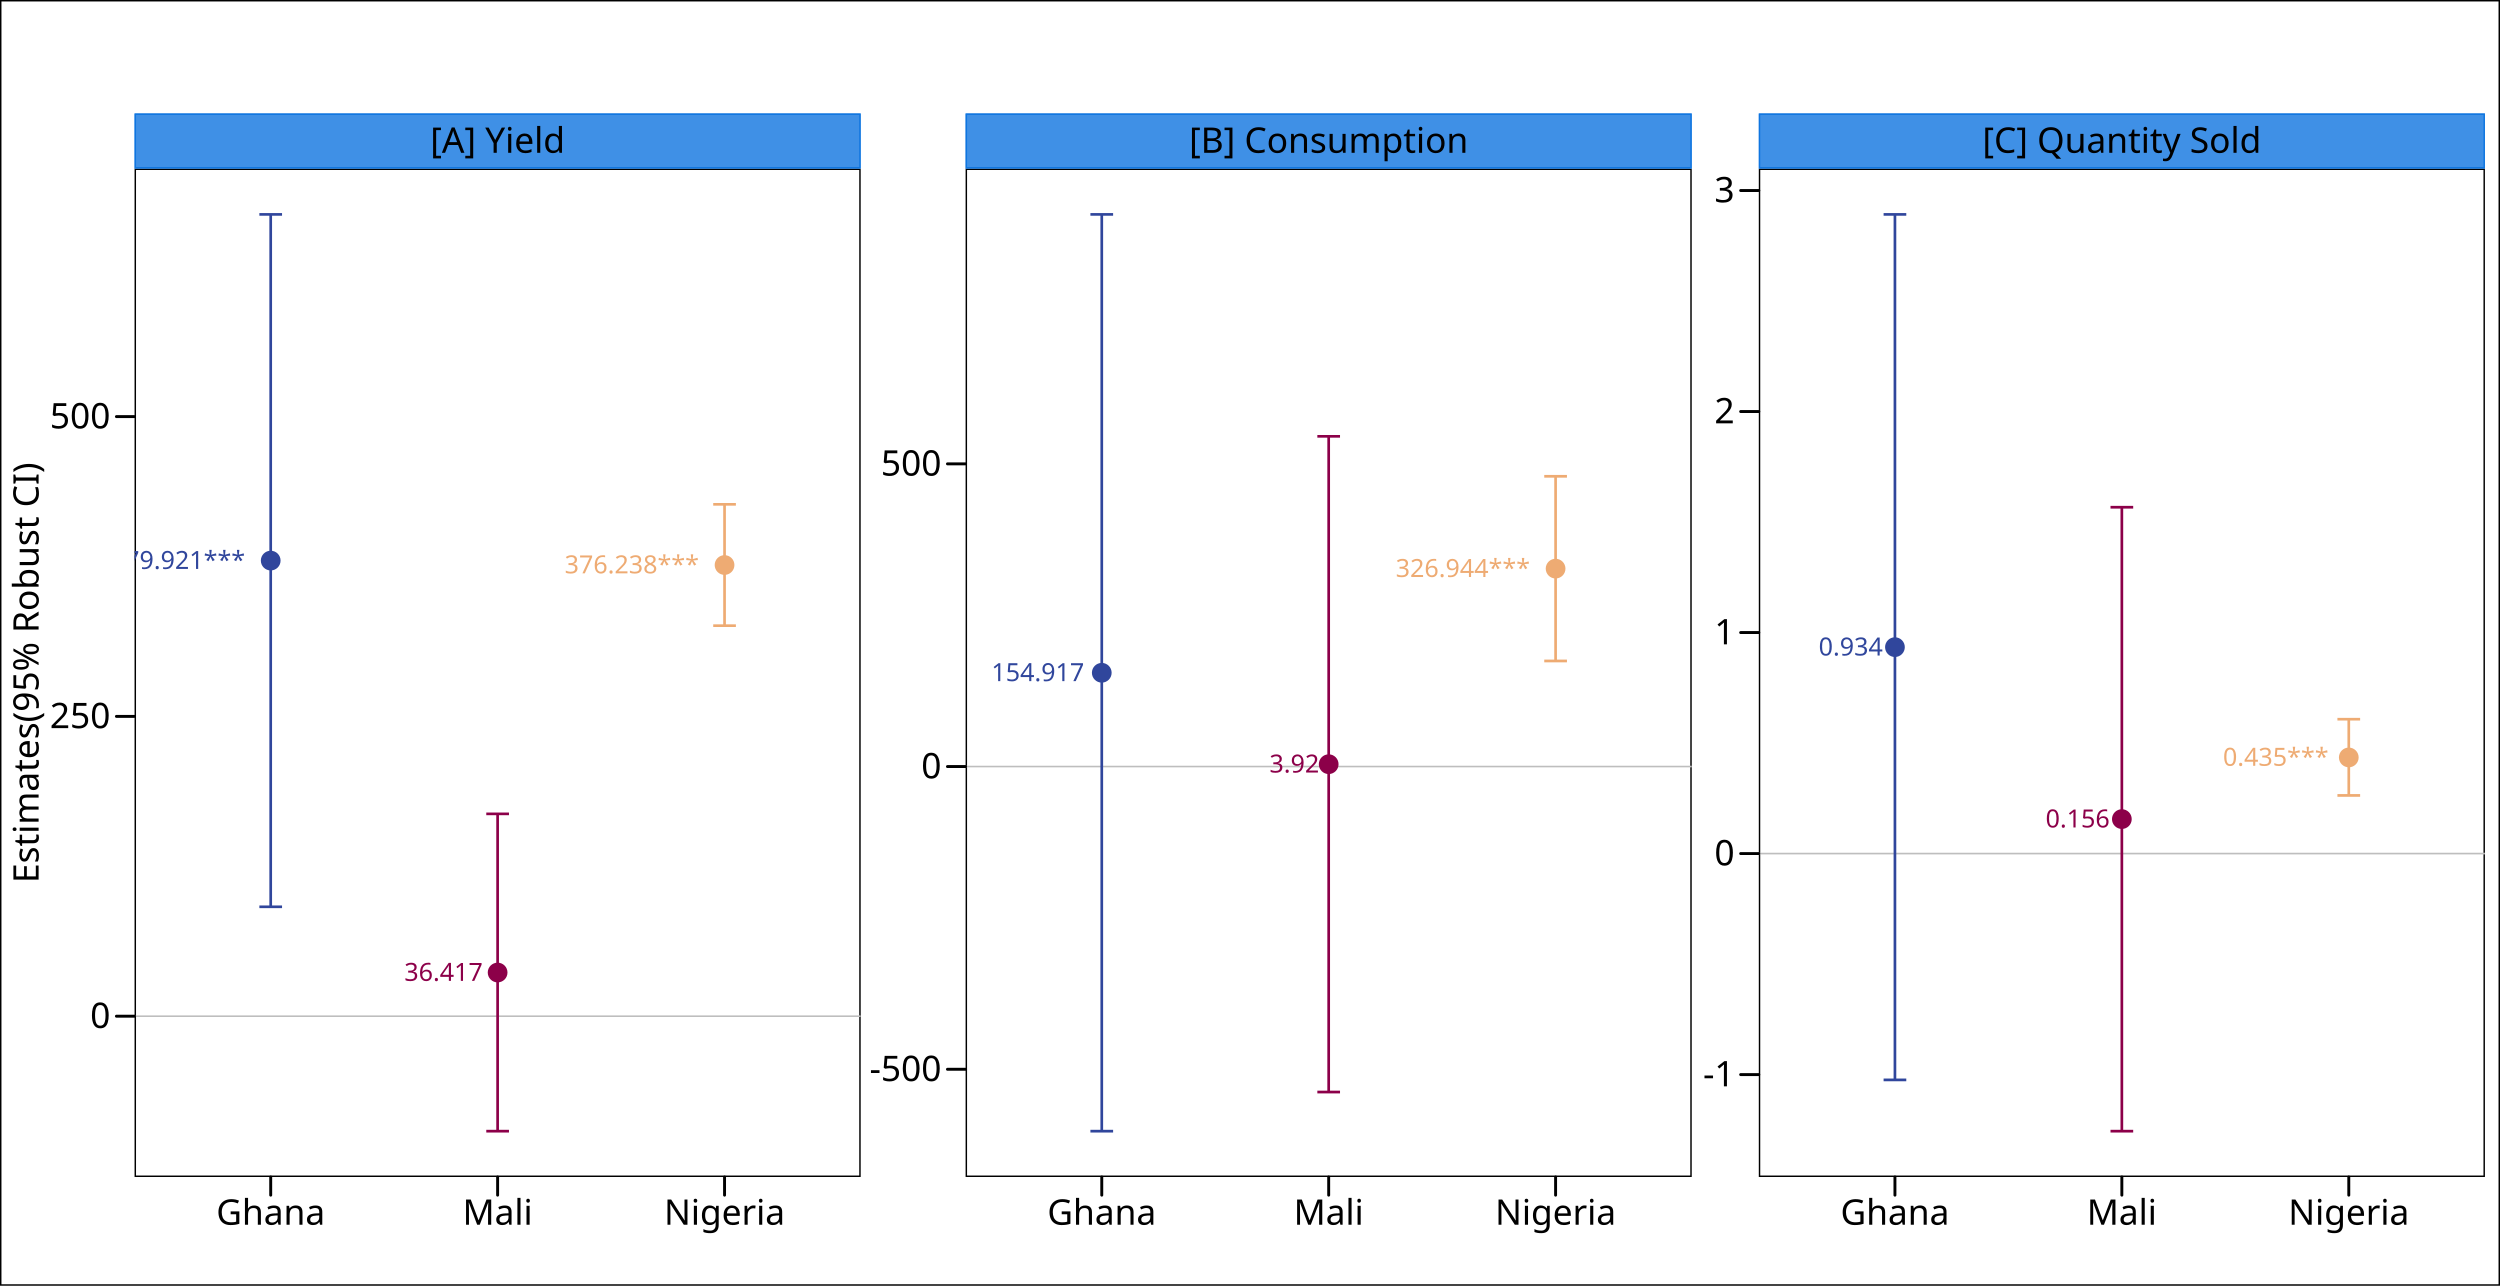
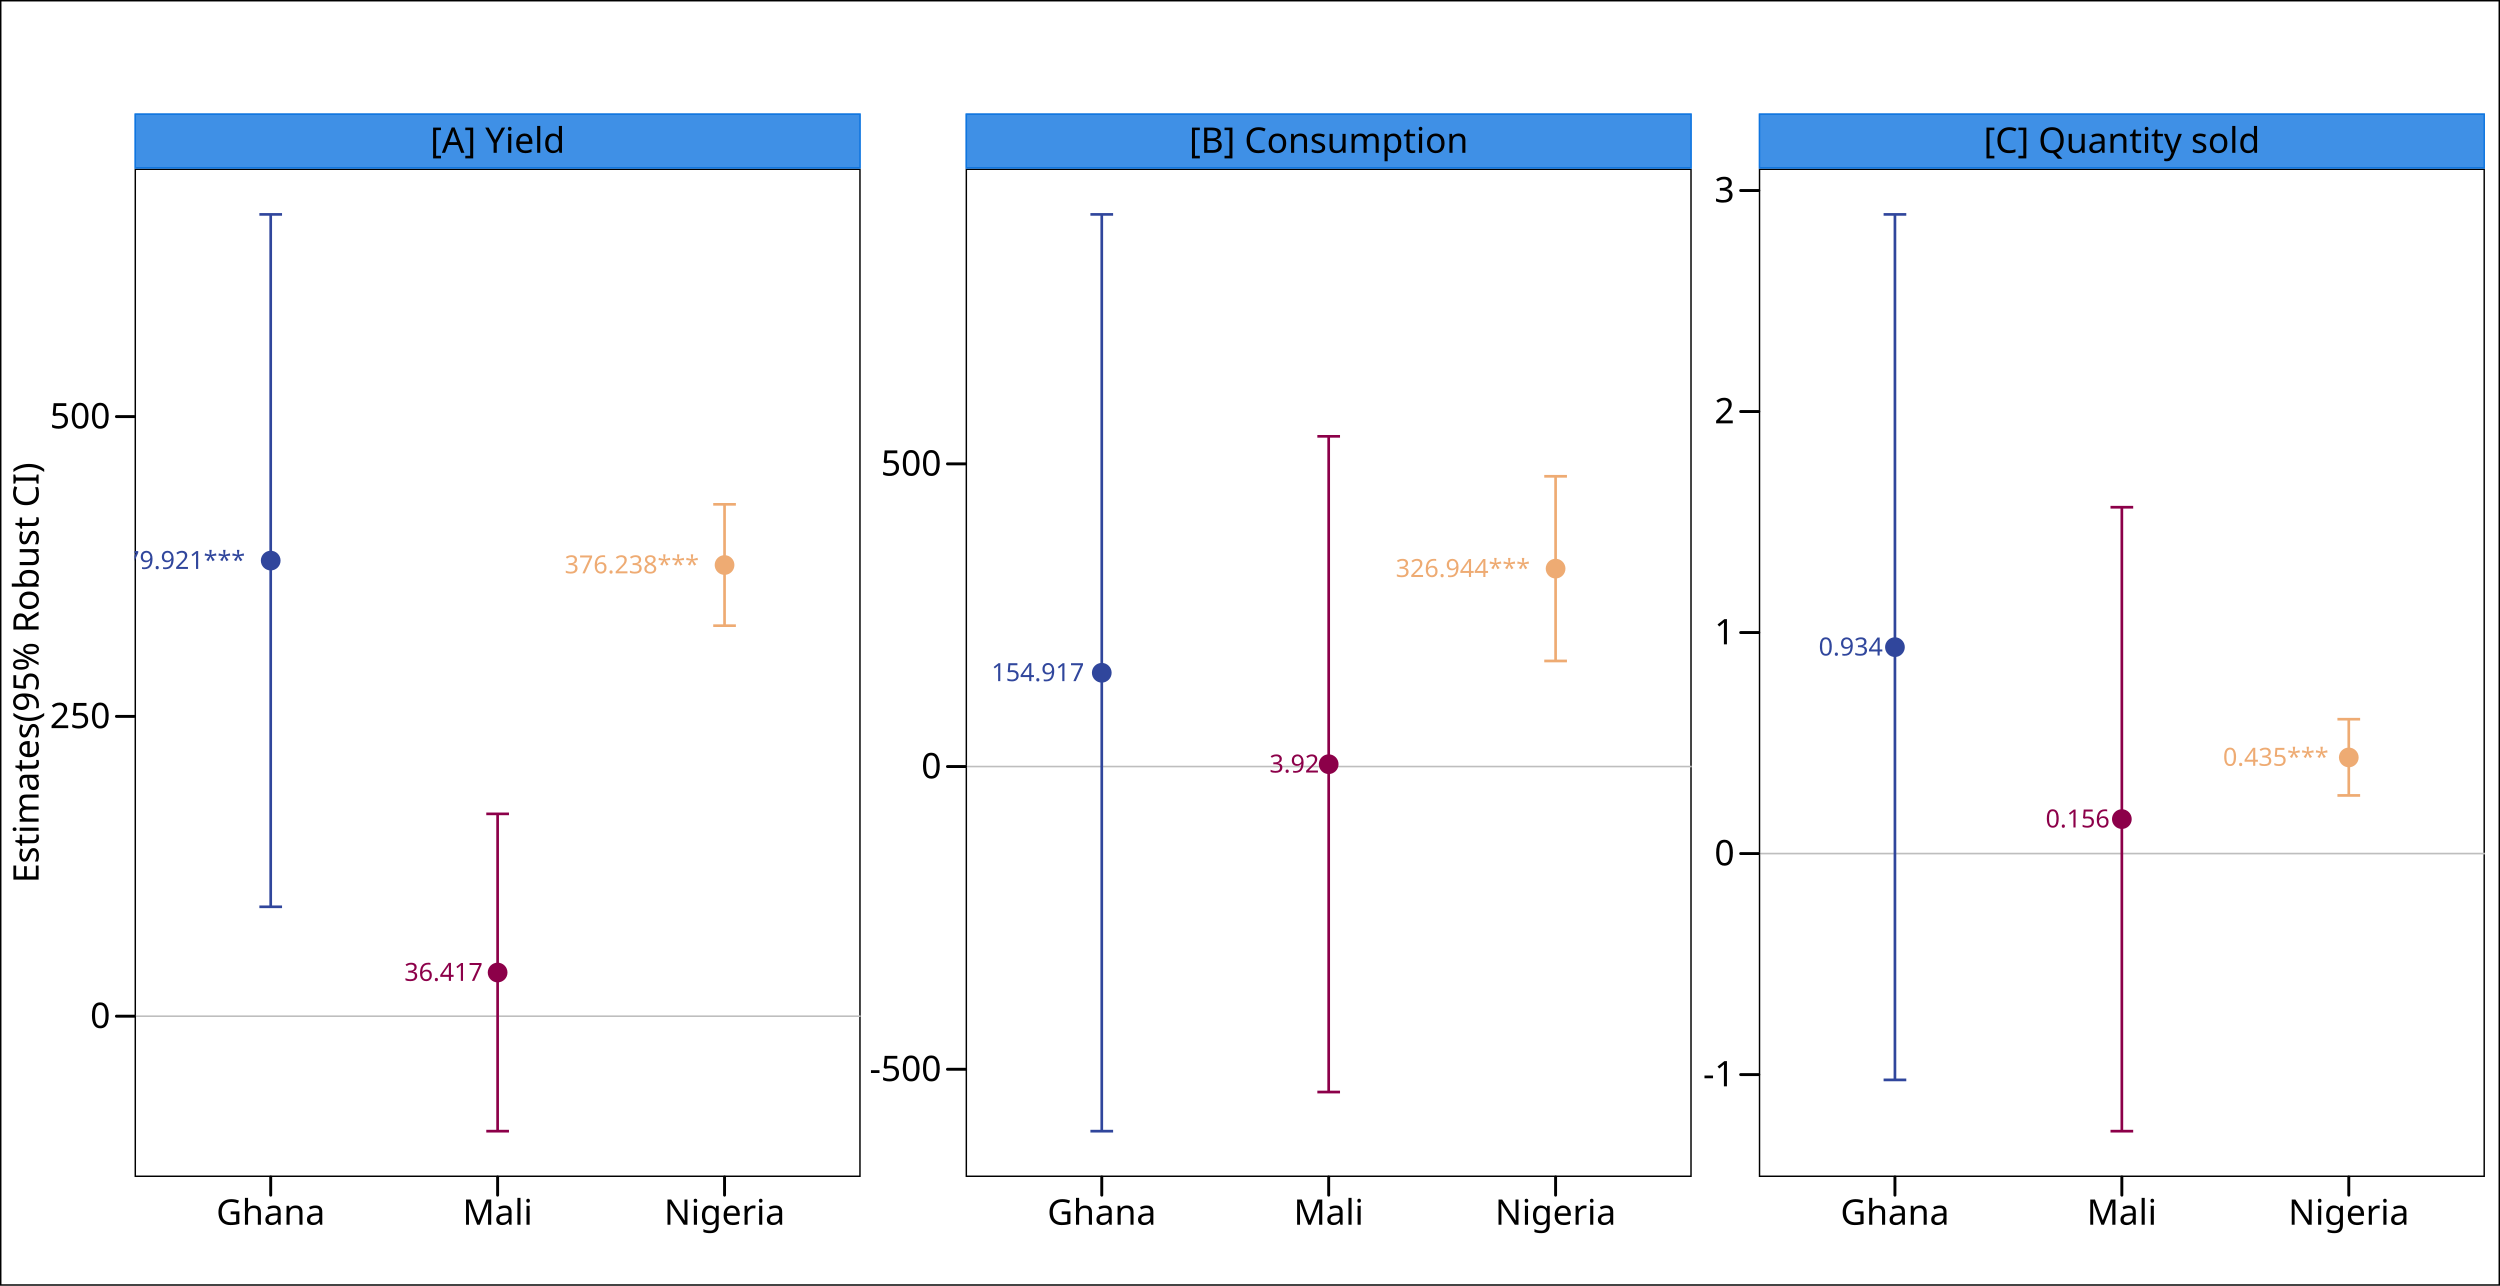
<svg xmlns="http://www.w3.org/2000/svg" class="svglite" width="992.13pt" height="510.24pt" viewBox="0 0 992.13 510.24">
  <defs>
    <style type="text/css">
    .svglite line, .svglite polyline, .svglite polygon, .svglite path, .svglite rect, .svglite circle {
      fill: none;
      stroke: #000000;
      stroke-linecap: round;
      stroke-linejoin: round;
      stroke-miterlimit: 10.00;
    }
    .svglite text {
      white-space: pre;
    }
  </style>
  </defs>
  <rect width="100%" height="100%" style="stroke: none; fill: #FFFFFF;" />
  <defs>
    <clipPath id="cpMC4wMHw5OTIuMTN8MC4wMHw1MTAuMjQ=">
      <rect x="0.00" y="0.00" width="992.13" height="510.24" />
    </clipPath>
  </defs>
  <g clip-path="url(#cpMC4wMHw5OTIuMTN8MC4wMHw1MTAuMjQ=)">
    <rect x="-0" y="0.00" width="992.13" height="510.24" style="stroke-width: 1.16; fill: #FFFFFF;" />
  </g>
  <defs>
    <clipPath id="cpNTMuNDB8MzQxLjU3fDY2Ljg5fDQ2Ny4xMA==">
      <rect x="53.40" y="66.89" width="288.17" height="400.21" />
    </clipPath>
  </defs>
  <g clip-path="url(#cpNTMuNDB8MzQxLjU3fDY2Ljg5fDQ2Ny4xMA==)">
    <rect x="53.40" y="66.89" width="288.17" height="400.21" style="stroke-width: 1.16; fill: #FFFFFF;" />
    <line x1="53.40" y1="403.28" x2="341.57" y2="403.28" style="stroke-width: 0.64; stroke: #BEBEBE; stroke-linecap: butt;" />
    <circle cx="107.43" cy="222.47" r="3.56" style="stroke-width: 0.71; stroke: #30469C; fill: #30469C;" />
    <circle cx="197.48" cy="385.95" r="3.56" style="stroke-width: 0.71; stroke: #8C0049; fill: #8C0049;" />
    <circle cx="287.54" cy="224.23" r="3.56" style="stroke-width: 0.71; stroke: #EEAB73; fill: #EEAB73;" />
    <polyline points="102.93,85.08 111.93,85.08 " style="stroke-width: 1.07; stroke: #30469C; stroke-linecap: butt;" />
    <polyline points="107.43,85.08 107.43,359.87 " style="stroke-width: 1.07; stroke: #30469C; stroke-linecap: butt;" />
    <polyline points="102.93,359.87 111.93,359.87 " style="stroke-width: 1.07; stroke: #30469C; stroke-linecap: butt;" />
    <polyline points="192.98,322.99 201.99,322.99 " style="stroke-width: 1.07; stroke: #8C0049; stroke-linecap: butt;" />
    <polyline points="197.48,322.99 197.48,448.91 " style="stroke-width: 1.07; stroke: #8C0049; stroke-linecap: butt;" />
    <polyline points="192.98,448.91 201.99,448.91 " style="stroke-width: 1.07; stroke: #8C0049; stroke-linecap: butt;" />
    <polyline points="283.04,200.15 292.04,200.15 " style="stroke-width: 1.07; stroke: #EEAB73; stroke-linecap: butt;" />
    <polyline points="287.54,200.15 287.54,248.30 " style="stroke-width: 1.07; stroke: #EEAB73; stroke-linecap: butt;" />
    <polyline points="283.04,248.30 292.04,248.30 " style="stroke-width: 1.07; stroke: #EEAB73; stroke-linecap: butt;" />
    <text x="97.28" y="225.79" text-anchor="end" style="font-size: 9.96px;fill: #30469C; font-family: &quot;Frutiger&quot;;" textLength="50.74px" lengthAdjust="spacingAndGlyphs">379.921***</text>
    <text x="191.61" y="389.27" text-anchor="end" style="font-size: 9.96px;fill: #8C0049; font-family: &quot;Frutiger&quot;;" textLength="29.37px" lengthAdjust="spacingAndGlyphs">36.417</text>
    <text x="277.39" y="227.54" text-anchor="end" style="font-size: 9.96px;fill: #EEAB73; font-family: &quot;Frutiger&quot;;" textLength="50.74px" lengthAdjust="spacingAndGlyphs">376.238***</text>
    <rect x="53.40" y="66.89" width="288.17" height="400.21" style="stroke-width: 0.00;" />
  </g>
  <g clip-path="url(#cpMC4wMHw5OTIuMTN8MC4wMHw1MTAuMjQ=)">
</g>
  <defs>
    <clipPath id="cpMzgzLjIwfDY3MS4zOHw2Ni44OXw0NjcuMTA=">
      <rect x="383.20" y="66.89" width="288.17" height="400.21" />
    </clipPath>
  </defs>
  <g clip-path="url(#cpMzgzLjIwfDY3MS4zOHw2Ni44OXw0NjcuMTA=)">
    <rect x="383.20" y="66.89" width="288.17" height="400.21" style="stroke-width: 1.16; fill: #FFFFFF;" />
    <line x1="383.20" y1="304.21" x2="671.38" y2="304.21" style="stroke-width: 0.64; stroke: #BEBEBE; stroke-linecap: butt;" />
    <circle cx="437.24" cy="266.99" r="3.56" style="stroke-width: 0.71; stroke: #30469C; fill: #30469C;" />
    <circle cx="527.29" cy="303.27" r="3.56" style="stroke-width: 0.71; stroke: #8C0049; fill: #8C0049;" />
    <circle cx="617.34" cy="225.66" r="3.56" style="stroke-width: 0.71; stroke: #EEAB73; fill: #EEAB73;" />
    <polyline points="432.73,85.08 441.74,85.08 " style="stroke-width: 1.07; stroke: #30469C; stroke-linecap: butt;" />
    <polyline points="437.24,85.08 437.24,448.91 " style="stroke-width: 1.07; stroke: #30469C; stroke-linecap: butt;" />
    <polyline points="432.73,448.91 441.74,448.91 " style="stroke-width: 1.07; stroke: #30469C; stroke-linecap: butt;" />
    <polyline points="522.79,173.16 531.79,173.16 " style="stroke-width: 1.07; stroke: #8C0049; stroke-linecap: butt;" />
    <polyline points="527.29,173.16 527.29,433.38 " style="stroke-width: 1.07; stroke: #8C0049; stroke-linecap: butt;" />
    <polyline points="522.79,433.38 531.79,433.38 " style="stroke-width: 1.07; stroke: #8C0049; stroke-linecap: butt;" />
    <polyline points="612.84,189.02 621.85,189.02 " style="stroke-width: 1.07; stroke: #EEAB73; stroke-linecap: butt;" />
    <polyline points="617.34,189.02 617.34,262.31 " style="stroke-width: 1.07; stroke: #EEAB73; stroke-linecap: butt;" />
    <polyline points="612.84,262.31 621.85,262.31 " style="stroke-width: 1.07; stroke: #EEAB73; stroke-linecap: butt;" />
    <text x="430.29" y="270.31" text-anchor="end" style="font-size: 9.96px;fill: #30469C; font-family: &quot;Frutiger&quot;;" textLength="34.71px" lengthAdjust="spacingAndGlyphs">154.917</text>
    <text x="523.55" y="306.59" text-anchor="end" style="font-size: 9.96px;fill: #8C0049; font-family: &quot;Frutiger&quot;;" textLength="18.68px" lengthAdjust="spacingAndGlyphs">3.92</text>
    <text x="607.20" y="228.98" text-anchor="end" style="font-size: 9.96px;fill: #EEAB73; font-family: &quot;Frutiger&quot;;" textLength="50.74px" lengthAdjust="spacingAndGlyphs">326.944***</text>
    <rect x="383.20" y="66.89" width="288.17" height="400.21" style="stroke-width: 0.00;" />
  </g>
  <g clip-path="url(#cpMC4wMHw5OTIuMTN8MC4wMHw1MTAuMjQ=)">
</g>
  <defs>
    <clipPath id="cpNjk3Ljk4fDk4Ni4xNXw2Ni44OXw0NjcuMTA=">
      <rect x="697.98" y="66.89" width="288.17" height="400.21" />
    </clipPath>
  </defs>
  <g clip-path="url(#cpNjk3Ljk4fDk4Ni4xNXw2Ni44OXw0NjcuMTA=)">
    <rect x="697.98" y="66.89" width="288.17" height="400.21" style="stroke-width: 1.16; fill: #FFFFFF;" />
    <line x1="697.98" y1="338.74" x2="986.15" y2="338.74" style="stroke-width: 0.64; stroke: #BEBEBE; stroke-linecap: butt;" />
    <circle cx="752.01" cy="256.82" r="3.56" style="stroke-width: 0.71; stroke: #30469C; fill: #30469C;" />
    <circle cx="842.06" cy="325.06" r="3.56" style="stroke-width: 0.71; stroke: #8C0049; fill: #8C0049;" />
    <circle cx="932.12" cy="300.59" r="3.56" style="stroke-width: 0.71; stroke: #EEAB73; fill: #EEAB73;" />
    <polyline points="747.51,85.08 756.51,85.08 " style="stroke-width: 1.07; stroke: #30469C; stroke-linecap: butt;" />
    <polyline points="752.01,85.08 752.01,428.56 " style="stroke-width: 1.07; stroke: #30469C; stroke-linecap: butt;" />
    <polyline points="747.51,428.56 756.51,428.56 " style="stroke-width: 1.07; stroke: #30469C; stroke-linecap: butt;" />
    <polyline points="837.56,201.30 846.56,201.30 " style="stroke-width: 1.07; stroke: #8C0049; stroke-linecap: butt;" />
    <polyline points="842.06,201.30 842.06,448.91 " style="stroke-width: 1.07; stroke: #8C0049; stroke-linecap: butt;" />
    <polyline points="837.56,448.91 846.56,448.91 " style="stroke-width: 1.07; stroke: #8C0049; stroke-linecap: butt;" />
    <polyline points="927.61,285.41 936.62,285.41 " style="stroke-width: 1.07; stroke: #EEAB73; stroke-linecap: butt;" />
    <polyline points="932.12,285.41 932.12,315.67 " style="stroke-width: 1.07; stroke: #EEAB73; stroke-linecap: butt;" />
    <polyline points="927.61,315.67 936.62,315.67 " style="stroke-width: 1.07; stroke: #EEAB73; stroke-linecap: butt;" />
    <text x="747.20" y="260.14" text-anchor="end" style="font-size: 9.96px;fill: #30469C; font-family: &quot;Frutiger&quot;;" textLength="24.03px" lengthAdjust="spacingAndGlyphs">0.934</text>
    <text x="837.26" y="328.38" text-anchor="end" style="font-size: 9.96px;fill: #8C0049; font-family: &quot;Frutiger&quot;;" textLength="24.03px" lengthAdjust="spacingAndGlyphs">0.156</text>
    <text x="924.11" y="303.91" text-anchor="end" style="font-size: 9.96px;fill: #EEAB73; font-family: &quot;Frutiger&quot;;" textLength="40.05px" lengthAdjust="spacingAndGlyphs">0.435***</text>
    <rect x="697.98" y="66.89" width="288.17" height="400.21" style="stroke-width: 0.00;" />
  </g>
  <g clip-path="url(#cpMC4wMHw5OTIuMTN8MC4wMHw1MTAuMjQ=)">
</g>
  <defs>
    <clipPath id="cpNTMuNDB8MzQxLjU3fDQ1LjAzfDY2Ljg5">
      <rect x="53.40" y="45.03" width="288.17" height="21.85" />
    </clipPath>
  </defs>
  <g clip-path="url(#cpNTMuNDB8MzQxLjU3fDQ1LjAzfDY2Ljg5)">
    <rect x="53.40" y="45.03" width="288.17" height="21.85" style="stroke-width: 1.16; stroke: #0F75E0; fill: #0F75E0; fill-opacity: 0.80;" />
    <text x="197.48" y="60.63" text-anchor="middle" style="font-size: 14.00px; font-family: &quot;Frutiger&quot;;" textLength="54.03px" lengthAdjust="spacingAndGlyphs">[A] Yield</text>
  </g>
  <g clip-path="url(#cpMC4wMHw5OTIuMTN8MC4wMHw1MTAuMjQ=)">
</g>
  <defs>
    <clipPath id="cpMzgzLjIwfDY3MS4zOHw0NS4wM3w2Ni44OQ==">
      <rect x="383.20" y="45.03" width="288.17" height="21.85" />
    </clipPath>
  </defs>
  <g clip-path="url(#cpMzgzLjIwfDY3MS4zOHw0NS4wM3w2Ni44OQ==)">
    <rect x="383.20" y="45.03" width="288.17" height="21.85" style="stroke-width: 1.16; stroke: #0F75E0; fill: #0F75E0; fill-opacity: 0.80;" />
    <text x="527.29" y="60.63" text-anchor="middle" style="font-size: 14.00px; font-family: &quot;Frutiger&quot;;" textLength="103.78px" lengthAdjust="spacingAndGlyphs">[B] Consumption</text>
  </g>
  <g clip-path="url(#cpMC4wMHw5OTIuMTN8MC4wMHw1MTAuMjQ=)">
</g>
  <defs>
    <clipPath id="cpNjk3Ljk4fDk4Ni4xNXw0NS4wM3w2Ni44OQ==">
      <rect x="697.98" y="45.03" width="288.17" height="21.85" />
    </clipPath>
  </defs>
  <g clip-path="url(#cpNjk3Ljk4fDk4Ni4xNXw0NS4wM3w2Ni44OQ==)">
    <rect x="697.98" y="45.03" width="288.17" height="21.85" style="stroke-width: 1.16; stroke: #0F75E0; fill: #0F75E0; fill-opacity: 0.80;" />
-     <text x="842.06" y="60.63" text-anchor="middle" style="font-size: 14.00px; font-family: &quot;Frutiger&quot;;" textLength="105.69px" lengthAdjust="spacingAndGlyphs">[C] Quantity Sold</text>
+     <text x="842.06" y="60.63" text-anchor="middle" style="font-size: 14.00px; font-family: &quot;Frutiger&quot;;" textLength="104.34px" lengthAdjust="spacingAndGlyphs">[C] Quantity sold</text>
  </g>
  <g clip-path="url(#cpMC4wMHw5OTIuMTN8MC4wMHw1MTAuMjQ=)">
    <polyline points="107.43,474.30 107.43,467.10 " style="stroke-width: 1.16;" />
    <polyline points="197.48,474.30 197.48,467.10 " style="stroke-width: 1.16;" />
    <polyline points="287.54,474.30 287.54,467.10 " style="stroke-width: 1.16;" />
    <text x="107.43" y="486.03" text-anchor="middle" style="font-size: 14.00px; font-family: &quot;Frutiger&quot;;" textLength="40.35px" lengthAdjust="spacingAndGlyphs">Ghana</text>
    <text x="197.48" y="486.03" text-anchor="middle" style="font-size: 14.00px; font-family: &quot;Frutiger&quot;;" textLength="26.47px" lengthAdjust="spacingAndGlyphs">Mali</text>
    <text x="287.54" y="486.03" text-anchor="middle" style="font-size: 14.00px; font-family: &quot;Frutiger&quot;;" textLength="43.95px" lengthAdjust="spacingAndGlyphs">Nigeria</text>
    <polyline points="437.24,474.30 437.24,467.10 " style="stroke-width: 1.16;" />
    <polyline points="527.29,474.30 527.29,467.10 " style="stroke-width: 1.16;" />
    <polyline points="617.34,474.30 617.34,467.10 " style="stroke-width: 1.16;" />
    <text x="437.24" y="486.03" text-anchor="middle" style="font-size: 14.00px; font-family: &quot;Frutiger&quot;;" textLength="40.35px" lengthAdjust="spacingAndGlyphs">Ghana</text>
    <text x="527.29" y="486.03" text-anchor="middle" style="font-size: 14.00px; font-family: &quot;Frutiger&quot;;" textLength="26.47px" lengthAdjust="spacingAndGlyphs">Mali</text>
    <text x="617.34" y="486.03" text-anchor="middle" style="font-size: 14.00px; font-family: &quot;Frutiger&quot;;" textLength="43.95px" lengthAdjust="spacingAndGlyphs">Nigeria</text>
    <polyline points="752.01,474.30 752.01,467.10 " style="stroke-width: 1.16;" />
    <polyline points="842.06,474.30 842.06,467.10 " style="stroke-width: 1.16;" />
    <polyline points="932.12,474.30 932.12,467.10 " style="stroke-width: 1.16;" />
    <text x="752.01" y="486.03" text-anchor="middle" style="font-size: 14.00px; font-family: &quot;Frutiger&quot;;" textLength="40.35px" lengthAdjust="spacingAndGlyphs">Ghana</text>
    <text x="842.06" y="486.03" text-anchor="middle" style="font-size: 14.00px; font-family: &quot;Frutiger&quot;;" textLength="26.47px" lengthAdjust="spacingAndGlyphs">Mali</text>
    <text x="932.12" y="486.03" text-anchor="middle" style="font-size: 14.00px; font-family: &quot;Frutiger&quot;;" textLength="43.95px" lengthAdjust="spacingAndGlyphs">Nigeria</text>
    <text x="688.38" y="431.12" text-anchor="end" style="font-size: 14.00px; font-family: &quot;Frutiger&quot;;" textLength="11.03px" lengthAdjust="spacingAndGlyphs">-1</text>
    <text x="688.38" y="343.41" text-anchor="end" style="font-size: 14.00px; font-family: &quot;Frutiger&quot;;" textLength="7.52px" lengthAdjust="spacingAndGlyphs">0</text>
    <text x="688.38" y="255.70" text-anchor="end" style="font-size: 14.00px; font-family: &quot;Frutiger&quot;;" textLength="7.52px" lengthAdjust="spacingAndGlyphs">1</text>
    <text x="688.38" y="167.99" text-anchor="end" style="font-size: 14.00px; font-family: &quot;Frutiger&quot;;" textLength="7.52px" lengthAdjust="spacingAndGlyphs">2</text>
    <text x="688.38" y="80.28" text-anchor="end" style="font-size: 14.00px; font-family: &quot;Frutiger&quot;;" textLength="7.52px" lengthAdjust="spacingAndGlyphs">3</text>
    <polyline points="690.78,426.45 697.98,426.45 " style="stroke-width: 1.16;" />
    <polyline points="690.78,338.74 697.98,338.74 " style="stroke-width: 1.16;" />
    <polyline points="690.78,251.03 697.98,251.03 " style="stroke-width: 1.16;" />
    <polyline points="690.78,163.32 697.98,163.32 " style="stroke-width: 1.16;" />
    <polyline points="690.78,75.61 697.98,75.61 " style="stroke-width: 1.16;" />
    <text x="373.61" y="429.02" text-anchor="end" style="font-size: 14.00px; font-family: &quot;Frutiger&quot;;" textLength="26.06px" lengthAdjust="spacingAndGlyphs">-500</text>
    <text x="373.61" y="308.88" text-anchor="end" style="font-size: 14.00px; font-family: &quot;Frutiger&quot;;" textLength="7.52px" lengthAdjust="spacingAndGlyphs">0</text>
    <text x="373.61" y="188.75" text-anchor="end" style="font-size: 14.00px; font-family: &quot;Frutiger&quot;;" textLength="22.55px" lengthAdjust="spacingAndGlyphs">500</text>
    <polyline points="376.00,424.35 383.20,424.35 " style="stroke-width: 1.16;" />
    <polyline points="376.00,304.21 383.20,304.21 " style="stroke-width: 1.16;" />
    <polyline points="376.00,184.08 383.20,184.08 " style="stroke-width: 1.16;" />
    <text x="43.81" y="407.95" text-anchor="end" style="font-size: 14.00px; font-family: &quot;Frutiger&quot;;" textLength="7.52px" lengthAdjust="spacingAndGlyphs">0</text>
    <text x="43.81" y="288.97" text-anchor="end" style="font-size: 14.00px; font-family: &quot;Frutiger&quot;;" textLength="22.55px" lengthAdjust="spacingAndGlyphs">250</text>
    <text x="43.81" y="170.00" text-anchor="end" style="font-size: 14.00px; font-family: &quot;Frutiger&quot;;" textLength="22.55px" lengthAdjust="spacingAndGlyphs">500</text>
    <polyline points="46.20,403.28 53.40,403.28 " style="stroke-width: 1.16;" />
    <polyline points="46.20,284.30 53.40,284.30 " style="stroke-width: 1.16;" />
    <polyline points="46.20,165.33 53.40,165.33 " style="stroke-width: 1.16;" />
    <text transform="translate(15.32,266.99) rotate(-90)" text-anchor="middle" style="font-size: 14.00px; font-family: &quot;Frutiger&quot;;" textLength="156.83px" lengthAdjust="spacingAndGlyphs">Estimates(95% Robust CI)</text>
  </g>
</svg>
